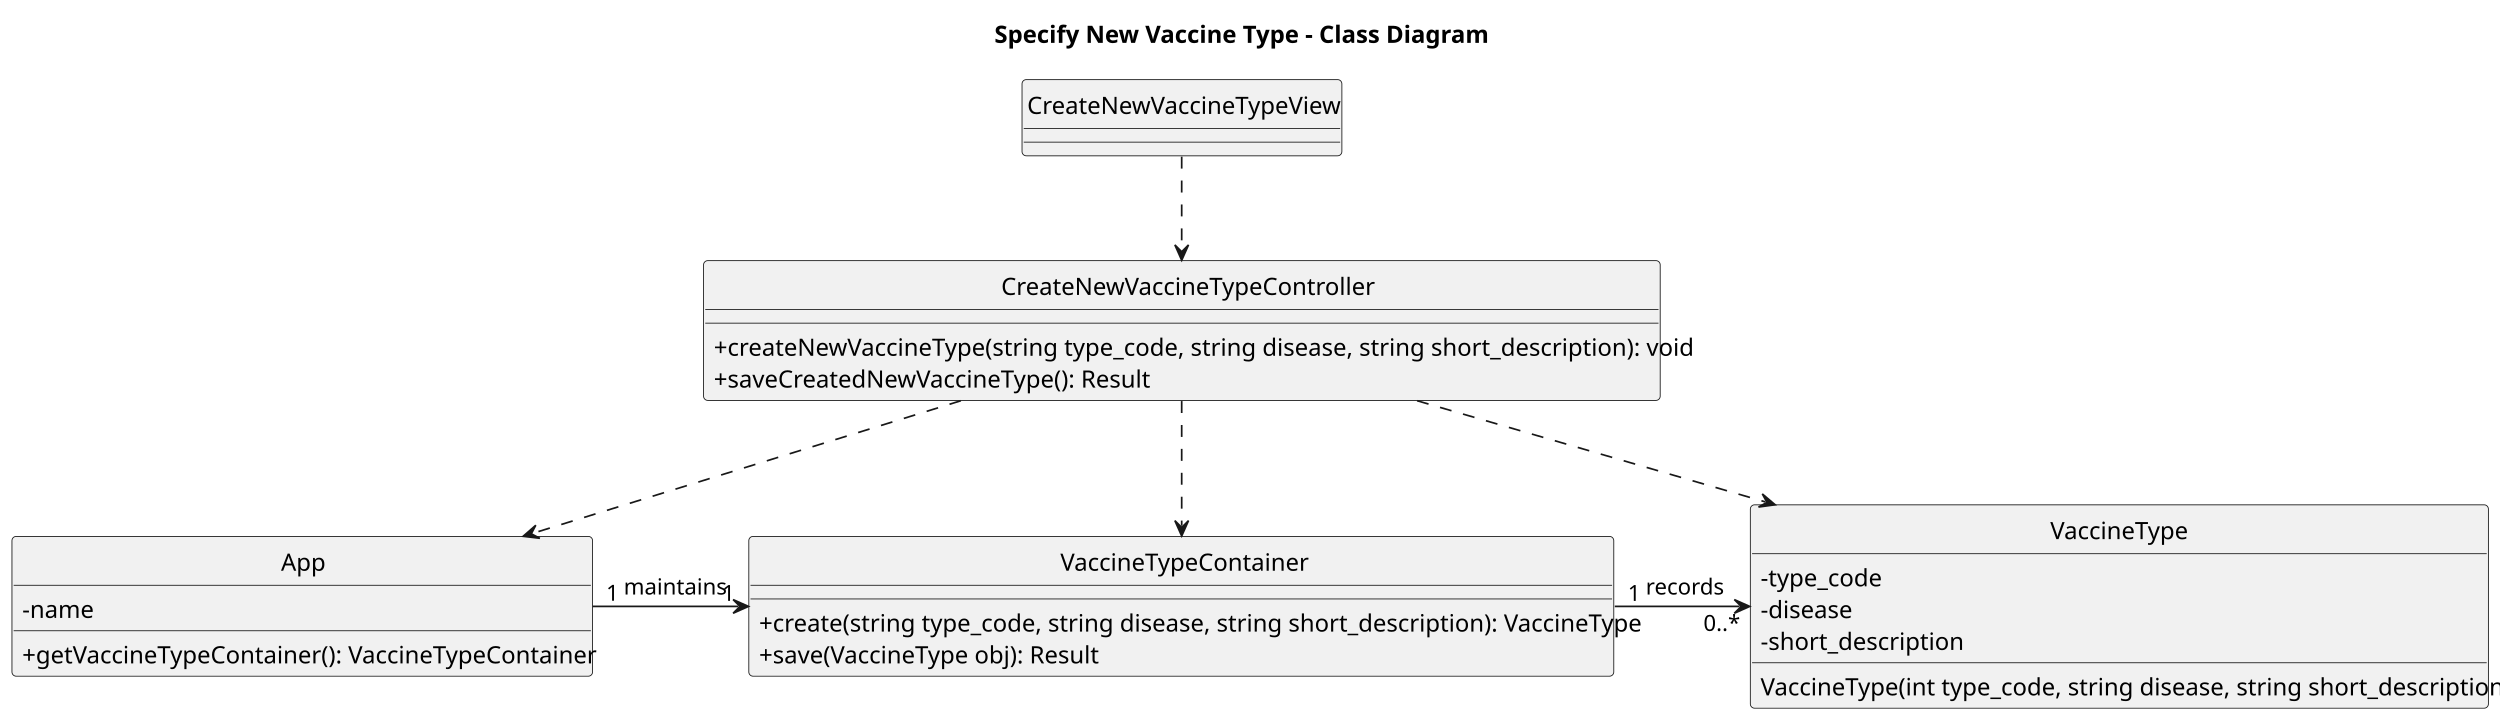
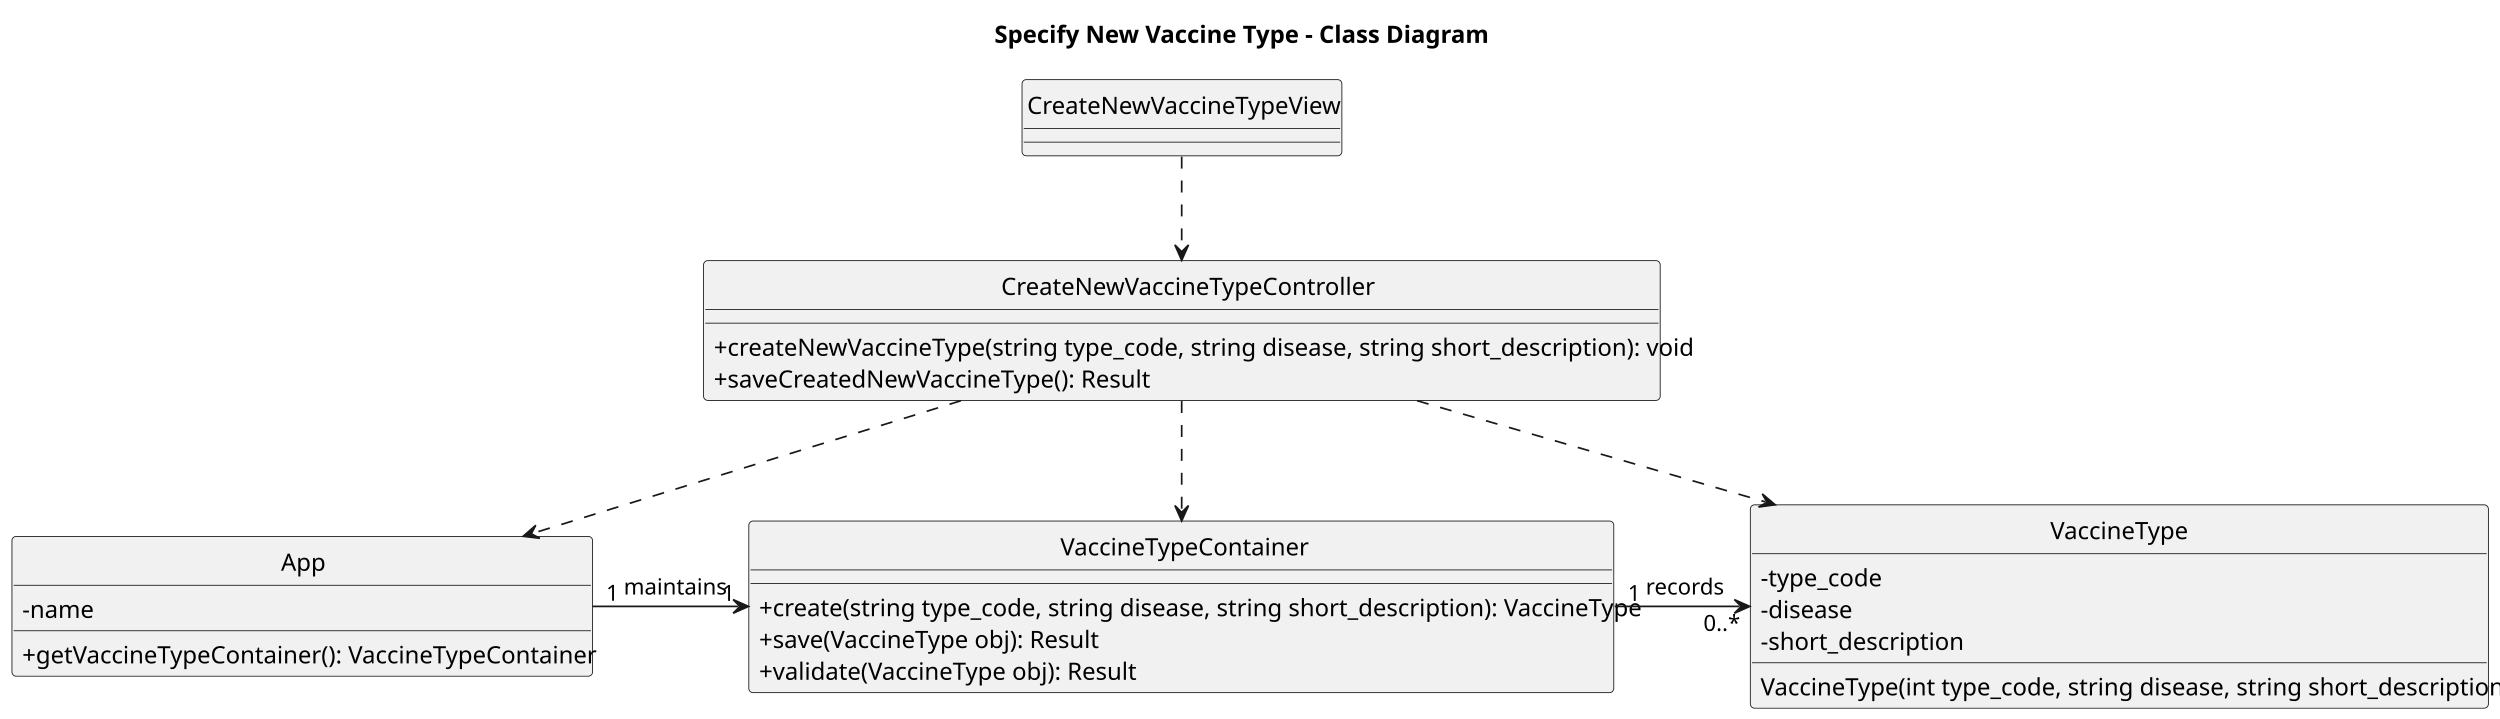
<svg xmlns="http://www.w3.org/2000/svg" contentStyleType="text/css" height="421px" preserveAspectRatio="none" style="width:1464px;height:421px;background:#FFFFFF;" version="1.1" viewBox="0 0 1464 421" width="1464px" zoomAndPan="magnify">
  <defs />
  <g>
    <text fill="#000000" font-family="sans-serif" font-size="14" font-weight="bold" lengthAdjust="spacing" textLength="285.565" x="582.324" y="25.107">Specify New Vaccine Type - Class Diagram</text>
    <g id="elem_CreateNewVaccineTypeView">
      <rect codeLine="8" fill="#F1F1F1" height="44.621" id="CreateNewVaccineTypeView" rx="2.5" ry="2.5" style="stroke:#181818;stroke-width:0.5;" width="187.303" x="598.5" y="46.621" />
      <text fill="#000000" font-family="sans-serif" font-size="14" lengthAdjust="spacing" textLength="181.303" x="601.5" y="66.728">CreateNewVaccineTypeView</text>
      <line style="stroke:#181818;stroke-width:0.5;" x1="599.5" x2="784.803" y1="75.242" y2="75.242" />
      <line style="stroke:#181818;stroke-width:0.5;" x1="599.5" x2="784.803" y1="83.242" y2="83.242" />
    </g>
    <g id="elem_CreateNewVaccineTypeController">
      <rect codeLine="11" fill="#F1F1F1" height="81.863" id="CreateNewVaccineTypeController" rx="2.5" ry="2.5" style="stroke:#181818;stroke-width:0.5;" width="560.215" x="412" y="152.621" />
      <text fill="#000000" font-family="sans-serif" font-size="14" lengthAdjust="spacing" textLength="211.648" x="586.284" y="172.728">CreateNewVaccineTypeController</text>
      <line style="stroke:#181818;stroke-width:0.5;" x1="413" x2="971.215" y1="181.242" y2="181.242" />
      <line style="stroke:#181818;stroke-width:0.5;" x1="413" x2="971.215" y1="189.242" y2="189.242" />
      <text fill="#000000" font-family="sans-serif" font-size="14" lengthAdjust="spacing" textLength="548.215" x="418" y="208.35">+createNewVaccineType(string type_code, string disease, string short_description): void</text>
      <text fill="#000000" font-family="sans-serif" font-size="14" lengthAdjust="spacing" textLength="253.278" x="418" y="226.971">+saveCreatedNewVaccineType(): Result</text>
    </g>
    <g id="elem_VaccineType">
      <rect codeLine="16" fill="#F1F1F1" height="119.106" id="VaccineType" rx="2.5" ry="2.5" style="stroke:#181818;stroke-width:0.5;" width="432.212" x="1025" y="295.621" />
      <text fill="#000000" font-family="sans-serif" font-size="14" lengthAdjust="spacing" textLength="80.931" x="1200.641" y="315.728">VaccineType</text>
      <line style="stroke:#181818;stroke-width:0.5;" x1="1026" x2="1456.212" y1="324.242" y2="324.242" />
      <text fill="#000000" font-family="sans-serif" font-size="14" lengthAdjust="spacing" textLength="69.269" x="1031" y="343.35">-type_code</text>
      <text fill="#000000" font-family="sans-serif" font-size="14" lengthAdjust="spacing" textLength="52.917" x="1031" y="361.971">-disease</text>
      <text fill="#000000" font-family="sans-serif" font-size="14" lengthAdjust="spacing" textLength="111.275" x="1031" y="380.592">-short_description</text>
      <line style="stroke:#181818;stroke-width:0.5;" x1="1026" x2="1456.212" y1="388.106" y2="388.106" />
      <text fill="#000000" font-family="sans-serif" font-size="14" lengthAdjust="spacing" textLength="420.212" x="1031" y="407.213">VaccineType(int type_code, string disease, string short_description)</text>
    </g>
    <g id="elem_App">
      <rect codeLine="23" fill="#F1F1F1" height="81.863" id="App" rx="2.5" ry="2.5" style="stroke:#181818;stroke-width:0.5;" width="340.009" x="7" y="314.121" />
      <text fill="#000000" font-family="sans-serif" font-size="14" lengthAdjust="spacing" textLength="24.91" x="164.549" y="334.228">App</text>
      <line style="stroke:#181818;stroke-width:0.5;" x1="8" x2="346.009" y1="342.742" y2="342.742" />
      <text fill="#000000" font-family="sans-serif" font-size="14" lengthAdjust="spacing" textLength="39.683" x="13" y="361.85">-name</text>
      <line style="stroke:#181818;stroke-width:0.5;" x1="8" x2="346.009" y1="369.363" y2="369.363" />
      <text fill="#000000" font-family="sans-serif" font-size="14" lengthAdjust="spacing" textLength="328.009" x="13" y="388.471">+getVaccineTypeContainer(): VaccineTypeContainer</text>
    </g>
    <g id="elem_VaccineTypeContainer">
-       <rect codeLine="28" fill="#F1F1F1" height="81.863" id="VaccineTypeContainer" rx="2.5" ry="2.5" style="stroke:#181818;stroke-width:0.5;" width="506.525" x="438.5" y="314.121" />
-       <text fill="#000000" font-family="sans-serif" font-size="14" lengthAdjust="spacing" textLength="141.634" x="620.946" y="334.228">VaccineTypeContainer</text>
-       <line style="stroke:#181818;stroke-width:0.5;" x1="439.5" x2="944.025" y1="342.742" y2="342.742" />
-       <line style="stroke:#181818;stroke-width:0.5;" x1="439.5" x2="944.025" y1="350.742" y2="350.742" />
-       <text fill="#000000" font-family="sans-serif" font-size="14" lengthAdjust="spacing" textLength="494.525" x="444.5" y="369.85">+create(string type_code, string disease, string short_description): VaccineType</text>
-       <text fill="#000000" font-family="sans-serif" font-size="14" lengthAdjust="spacing" textLength="198.037" x="444.5" y="388.471">+save(VaccineType obj): Result</text>
+       <rect codeLine="28" fill="#F1F1F1" height="100.484" id="VaccineTypeContainer" rx="2.5" ry="2.5" style="stroke:#181818;stroke-width:0.5;" width="506.525" x="438.5" y="305.121" />
+       <text fill="#000000" font-family="sans-serif" font-size="14" lengthAdjust="spacing" textLength="141.634" x="620.946" y="325.228">VaccineTypeContainer</text>
+       <line style="stroke:#181818;stroke-width:0.5;" x1="439.5" x2="944.025" y1="333.742" y2="333.742" />
+       <line style="stroke:#181818;stroke-width:0.5;" x1="439.5" x2="944.025" y1="341.742" y2="341.742" />
+       <text fill="#000000" font-family="sans-serif" font-size="14" lengthAdjust="spacing" textLength="494.525" x="444.5" y="360.85">+create(string type_code, string disease, string short_description): VaccineType</text>
+       <text fill="#000000" font-family="sans-serif" font-size="14" lengthAdjust="spacing" textLength="198.037" x="444.5" y="379.471">+save(VaccineType obj): Result</text>
+       <text fill="#000000" font-family="sans-serif" font-size="14" lengthAdjust="spacing" textLength="216.72" x="444.5" y="398.092">+validate(VaccineType obj): Result</text>
    </g>
    <g id="link_App_VaccineTypeContainer">
-       <path codeLine="34" d="M347.06,355.121 C376.36,355.121 401.37,355.121 432.31,355.121 " fill="none" id="App-to-VaccineTypeContainer" style="stroke:#181818;stroke-width:1.0;" />
+       <path codeLine="35" d="M347.06,355.121 C376.36,355.121 401.37,355.121 432.31,355.121 " fill="none" id="App-to-VaccineTypeContainer" style="stroke:#181818;stroke-width:1.0;" />
      <polygon fill="#181818" points="438.31,355.121,429.31,351.121,433.31,355.121,429.31,359.121,438.31,355.121" style="stroke:#181818;stroke-width:1.0;" />
      <text fill="#000000" font-family="sans-serif" font-size="13" lengthAdjust="spacing" textLength="55.637" x="365.25" y="348.149">maintains</text>
      <text fill="#000000" font-family="sans-serif" font-size="13" lengthAdjust="spacing" textLength="7.23" x="354.929" y="351.774">1</text>
-       <text fill="#000000" font-family="sans-serif" font-size="13" lengthAdjust="spacing" textLength="7.23" x="422.882" y="351.877">1</text>
+       <text fill="#000000" font-family="sans-serif" font-size="13" lengthAdjust="spacing" textLength="7.23" x="422.882" y="351.867">1</text>
    </g>
    <g id="link_VaccineTypeContainer_VaccineType">
-       <path codeLine="35" d="M945.61,355.121 C972.02,355.121 992.69,355.121 1018.63,355.121 " fill="none" id="VaccineTypeContainer-to-VaccineType" style="stroke:#181818;stroke-width:1.0;" />
+       <path codeLine="36" d="M945.61,355.121 C972.02,355.121 992.69,355.121 1018.63,355.121 " fill="none" id="VaccineTypeContainer-to-VaccineType" style="stroke:#181818;stroke-width:1.0;" />
      <polygon fill="#181818" points="1024.63,355.121,1015.63,351.121,1019.63,355.121,1015.63,359.121,1024.63,355.121" style="stroke:#181818;stroke-width:1.0;" />
      <text fill="#000000" font-family="sans-serif" font-size="13" lengthAdjust="spacing" textLength="43.348" x="963.75" y="348.149">records</text>
-       <text fill="#000000" font-family="sans-serif" font-size="13" lengthAdjust="spacing" textLength="7.23" x="953.253" y="351.903">1</text>
+       <text fill="#000000" font-family="sans-serif" font-size="13" lengthAdjust="spacing" textLength="7.23" x="953.253" y="351.894">1</text>
      <text fill="#000000" font-family="sans-serif" font-size="13" lengthAdjust="spacing" textLength="19.513" x="997.518" y="369.458">0..*</text>
    </g>
    <g id="link_CreateNewVaccineTypeView_CreateNewVaccineTypeController">
-       <path codeLine="37" d="M692,91.741 C692,108.501 692,126.191 692,146.411 " fill="none" id="CreateNewVaccineTypeView-to-CreateNewVaccineTypeController" style="stroke:#181818;stroke-width:1.0;stroke-dasharray:7.0,7.0;" />
+       <path codeLine="38" d="M692,91.741 C692,108.501 692,126.191 692,146.411 " fill="none" id="CreateNewVaccineTypeView-to-CreateNewVaccineTypeController" style="stroke:#181818;stroke-width:1.0;stroke-dasharray:7.0,7.0;" />
      <polygon fill="#181818" points="692,152.411,696,143.411,692,147.411,688,143.411,692,152.411" style="stroke:#181818;stroke-width:1.0;" />
    </g>
    <g id="link_CreateNewVaccineTypeController_App">
-       <path codeLine="38" d="M562.71,234.661 C484.35,258.931 390.452,288.016 312.072,312.286 " fill="none" id="CreateNewVaccineTypeController-to-App" style="stroke:#181818;stroke-width:1.0;stroke-dasharray:7.0,7.0;" />
+       <path codeLine="39" d="M562.71,234.661 C484.35,258.931 390.452,288.016 312.072,312.286 " fill="none" id="CreateNewVaccineTypeController-to-App" style="stroke:#181818;stroke-width:1.0;stroke-dasharray:7.0,7.0;" />
      <polygon fill="#181818" points="306.34,314.061,316.12,315.22,311.116,312.582,313.754,307.578,306.34,314.061" style="stroke:#181818;stroke-width:1.0;" />
    </g>
    <g id="link_CreateNewVaccineTypeController_VaccineTypeContainer">
-       <path codeLine="39" d="M692,234.871 C692,259.051 692,283.711 692,307.881 " fill="none" id="CreateNewVaccineTypeController-to-VaccineTypeContainer" style="stroke:#181818;stroke-width:1.0;stroke-dasharray:7.0,7.0;" />
-       <polygon fill="#181818" points="692,313.881,696,304.881,692,308.881,688,304.881,692,313.881" style="stroke:#181818;stroke-width:1.0;" />
+       <path codeLine="40" d="M692,234.871 C692,256.191 692,276.541 692,299.051 " fill="none" id="CreateNewVaccineTypeController-to-VaccineTypeContainer" style="stroke:#181818;stroke-width:1.0;stroke-dasharray:7.0,7.0;" />
+       <polygon fill="#181818" points="692,305.051,696,296.051,692,300.051,688,296.051,692,305.051" style="stroke:#181818;stroke-width:1.0;" />
    </g>
    <g id="link_CreateNewVaccineTypeController_VaccineType">
-       <path codeLine="40" d="M829.83,234.661 C893.27,253.101 964.038,273.657 1033.778,293.917 " fill="none" id="CreateNewVaccineTypeController-to-VaccineType" style="stroke:#181818;stroke-width:1.0;stroke-dasharray:7.0,7.0;" />
+       <path codeLine="41" d="M829.83,234.661 C893.27,253.101 964.038,273.657 1033.778,293.917 " fill="none" id="CreateNewVaccineTypeController-to-VaccineType" style="stroke:#181818;stroke-width:1.0;stroke-dasharray:7.0,7.0;" />
      <polygon fill="#181818" points="1039.54,295.591,1032.013,289.239,1034.738,294.196,1029.781,296.921,1039.54,295.591" style="stroke:#181818;stroke-width:1.0;" />
    </g>
  </g>
</svg>
